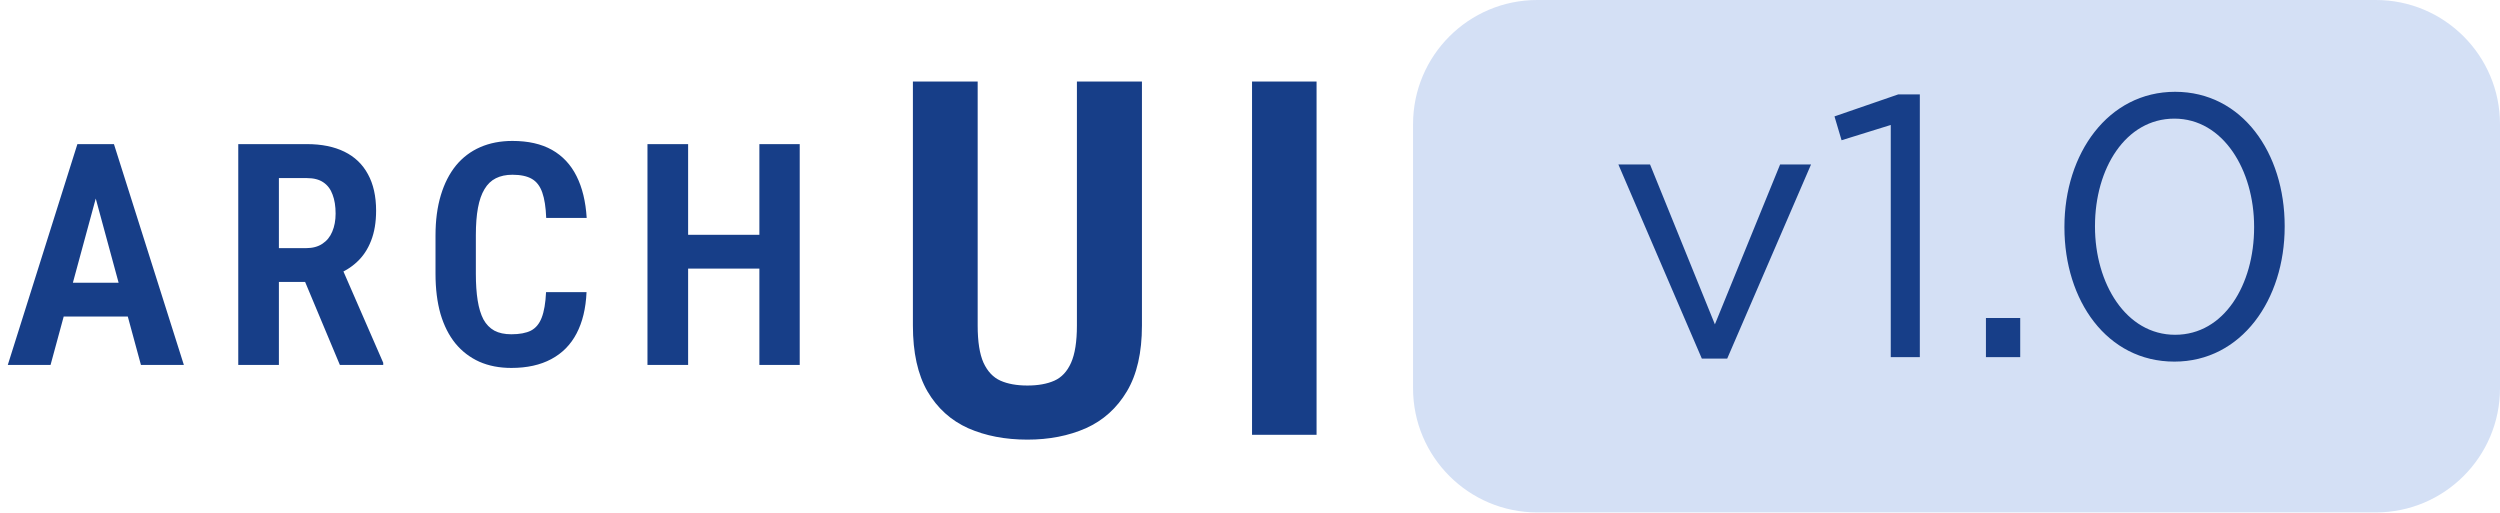
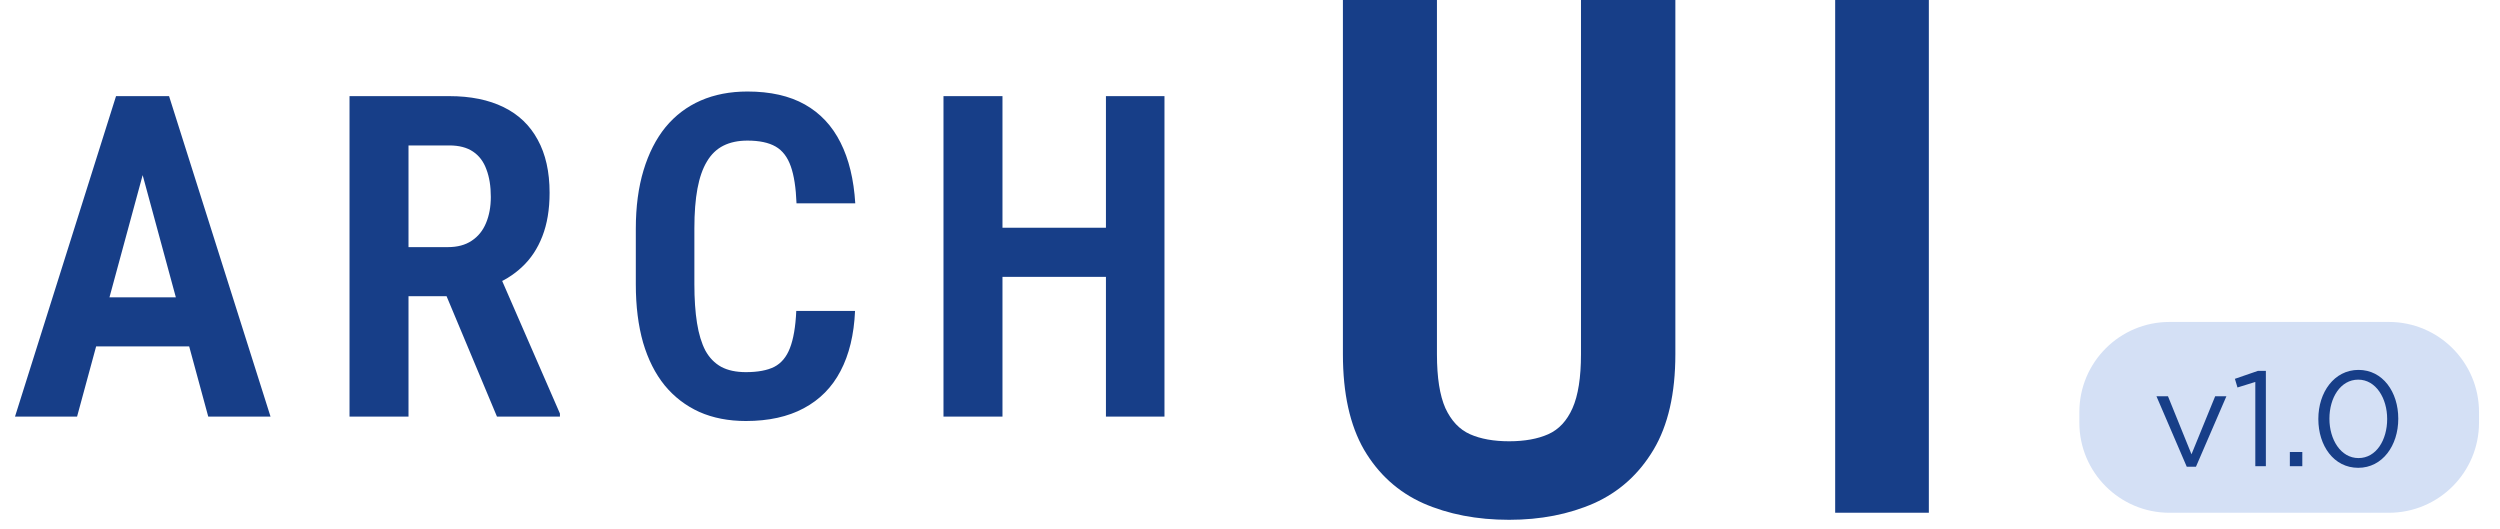
- <svg xmlns="http://www.w3.org/2000/svg" width="161" height="33" viewBox="0 0 161 33" fill="none">
-   <path d="M6.508 11.527L3.256 23.5H0.502L4.984 9.281H6.703L6.508 11.527ZM9.076 23.5L5.824 11.527L5.6 9.281H7.338L11.84 23.5H9.076ZM9.164 18.207V20.385H2.641V18.207H9.164ZM15.344 9.281H19.768C20.712 9.281 21.516 9.444 22.18 9.77C22.844 10.095 23.348 10.577 23.693 11.215C24.045 11.853 24.221 12.637 24.221 13.568C24.221 14.31 24.113 14.955 23.898 15.502C23.69 16.042 23.391 16.495 23 16.859C22.616 17.224 22.15 17.507 21.604 17.709L20.812 18.158H17.15L17.141 15.98H19.709C20.132 15.98 20.484 15.886 20.764 15.697C21.05 15.508 21.262 15.248 21.398 14.916C21.542 14.578 21.613 14.19 21.613 13.754C21.613 13.279 21.548 12.872 21.418 12.533C21.294 12.188 21.096 11.925 20.822 11.742C20.555 11.56 20.204 11.469 19.768 11.469H17.961V23.5H15.344V9.281ZM21.887 23.5L19.221 17.133H21.965L24.68 23.363V23.5H21.887ZM35.166 18.812H37.773C37.728 19.861 37.513 20.749 37.129 21.479C36.751 22.201 36.208 22.751 35.498 23.129C34.795 23.506 33.939 23.695 32.93 23.695C32.161 23.695 31.475 23.562 30.869 23.295C30.264 23.021 29.749 22.628 29.326 22.113C28.91 21.599 28.59 20.967 28.369 20.219C28.154 19.463 28.047 18.601 28.047 17.631V15.16C28.047 14.19 28.161 13.328 28.389 12.572C28.616 11.817 28.942 11.179 29.365 10.658C29.795 10.137 30.316 9.743 30.928 9.477C31.54 9.21 32.23 9.076 32.998 9.076C34.014 9.076 34.863 9.268 35.547 9.652C36.23 10.037 36.758 10.6 37.129 11.342C37.5 12.078 37.718 12.976 37.783 14.037H35.176C35.15 13.347 35.065 12.8 34.922 12.396C34.779 11.986 34.554 11.693 34.248 11.518C33.942 11.342 33.525 11.254 32.998 11.254C32.588 11.254 32.233 11.329 31.934 11.479C31.634 11.628 31.39 11.863 31.201 12.182C31.012 12.494 30.872 12.895 30.781 13.383C30.69 13.871 30.645 14.457 30.645 15.141V17.631C30.645 18.288 30.684 18.861 30.762 19.35C30.84 19.838 30.963 20.245 31.133 20.57C31.309 20.889 31.543 21.13 31.836 21.293C32.129 21.449 32.493 21.527 32.93 21.527C33.457 21.527 33.877 21.449 34.19 21.293C34.502 21.13 34.733 20.854 34.883 20.463C35.039 20.066 35.133 19.516 35.166 18.812ZM49.539 15.121V17.299H43.631V15.121H49.539ZM44.315 9.281V23.5H41.697V9.281H44.315ZM51.502 9.281V23.5H48.904V9.281H51.502Z" fill="#173E88" />
-   <path d="M69.353 5.25H73.541V20.969C73.541 22.708 73.218 24.12 72.572 25.203C71.926 26.287 71.046 27.078 69.931 27.578C68.817 28.068 67.561 28.312 66.166 28.312C64.739 28.312 63.468 28.068 62.353 27.578C61.239 27.078 60.364 26.287 59.728 25.203C59.103 24.12 58.791 22.708 58.791 20.969V5.25H62.962V20.969C62.962 22 63.087 22.797 63.337 23.359C63.598 23.922 63.962 24.307 64.431 24.516C64.9 24.724 65.478 24.828 66.166 24.828C66.853 24.828 67.431 24.724 67.9 24.516C68.369 24.307 68.728 23.922 68.978 23.359C69.228 22.797 69.353 22 69.353 20.969V5.25ZM84.787 5.25V28H80.631V5.25H84.787Z" fill="#173E88" />
-   <path d="M91 8C91 3.582 94.582 0 99 0H153C157.418 0 161 3.582 161 8V25C161 29.418 157.418 33 153 33H99C94.582 33 91 29.418 91 25V8Z" fill="#D4E0F5" />
-   <path d="M109.599 23.096L104.223 10.592H106.263L110.439 20.888L114.639 10.592H116.631L111.231 23.096H109.599ZM121.765 23V8.048L118.597 9.032L118.141 7.496L122.245 6.08H123.637V23H121.765ZM127.894 23V20.48H130.102V23H127.894ZM140.029 23.288C135.685 23.288 132.949 19.352 132.949 14.648V14.6C132.949 9.896 135.757 5.912 140.077 5.912C144.397 5.912 147.133 9.848 147.133 14.552V14.6C147.133 19.304 144.349 23.288 140.029 23.288ZM140.077 21.56C143.245 21.56 145.165 18.32 145.165 14.648V14.6C145.165 10.952 143.173 7.64 140.029 7.64C136.885 7.64 134.917 10.856 134.917 14.552V14.6C134.917 18.248 136.909 21.56 140.077 21.56Z" fill="#173E88" />
+ <svg xmlns="http://www.w3.org/2000/svg" width="104" height="22" viewBox="0 0 104 22" fill="none">
+   <path d="M6.255 6.105L3.206 17.331H0.624L4.827 3.999H6.438L6.255 6.105ZM8.663 17.331L5.614 6.105L5.403 3.999H7.033L11.254 17.331H8.663ZM8.746 12.368V14.41H2.629V12.368H8.746ZM14.54 3.999H18.688C19.573 3.999 20.327 4.152 20.949 4.457C21.572 4.762 22.045 5.214 22.368 5.812C22.698 6.41 22.863 7.146 22.863 8.019C22.863 8.715 22.762 9.319 22.561 9.832C22.365 10.338 22.085 10.763 21.718 11.104C21.358 11.446 20.922 11.712 20.409 11.901L19.667 12.322H16.234L16.224 10.28H18.633C19.029 10.28 19.359 10.192 19.622 10.015C19.89 9.838 20.088 9.594 20.217 9.282C20.351 8.965 20.418 8.602 20.418 8.193C20.418 7.747 20.357 7.366 20.235 7.048C20.119 6.725 19.933 6.477 19.677 6.306C19.426 6.136 19.097 6.05 18.688 6.05H16.994V17.331H14.54V3.999ZM20.674 17.331L18.175 11.361H20.748L23.293 17.203V17.331H20.674ZM33.125 12.936H35.57C35.527 13.918 35.326 14.752 34.966 15.435C34.612 16.113 34.102 16.629 33.437 16.983C32.778 17.337 31.975 17.514 31.029 17.514C30.308 17.514 29.664 17.389 29.097 17.139C28.529 16.882 28.047 16.513 27.65 16.031C27.259 15.548 26.96 14.956 26.753 14.254C26.551 13.546 26.45 12.737 26.45 11.828V9.511C26.45 8.602 26.557 7.793 26.771 7.085C26.985 6.377 27.29 5.778 27.686 5.29C28.089 4.802 28.578 4.432 29.151 4.182C29.725 3.932 30.372 3.807 31.093 3.807C32.045 3.807 32.842 3.987 33.483 4.347C34.123 4.707 34.618 5.235 34.966 5.931C35.314 6.621 35.518 7.463 35.579 8.458H33.135C33.11 7.811 33.031 7.298 32.897 6.92C32.762 6.535 32.552 6.261 32.265 6.096C31.978 5.931 31.587 5.849 31.093 5.849C30.708 5.849 30.375 5.919 30.095 6.059C29.814 6.2 29.585 6.419 29.408 6.719C29.231 7.012 29.1 7.387 29.014 7.845C28.929 8.303 28.886 8.852 28.886 9.493V11.828C28.886 12.444 28.923 12.982 28.996 13.439C29.069 13.897 29.185 14.279 29.344 14.584C29.509 14.883 29.728 15.109 30.003 15.261C30.278 15.408 30.62 15.481 31.029 15.481C31.523 15.481 31.917 15.408 32.21 15.261C32.503 15.109 32.719 14.849 32.86 14.483C33.006 14.111 33.095 13.595 33.125 12.936ZM46.602 9.475V11.517H41.062V9.475H46.602ZM41.703 3.999V17.331H39.249V3.999H41.703ZM48.442 3.999V17.331H46.007V3.999H48.442Z" fill="#173E88" />
+   <path d="M65.769 1.96397e-05H69.695V14.738C69.695 16.369 69.392 17.693 68.787 18.708C68.181 19.724 67.356 20.466 66.311 20.935C65.266 21.394 64.089 21.624 62.78 21.624C61.442 21.624 60.251 21.394 59.205 20.935C58.16 20.466 57.34 19.724 56.744 18.708C56.158 17.693 55.865 16.369 55.865 14.738V1.96397e-05H59.777V14.738C59.777 15.705 59.894 16.452 60.128 16.98C60.373 17.507 60.714 17.869 61.154 18.064C61.593 18.259 62.136 18.357 62.78 18.357C63.425 18.357 63.967 18.259 64.406 18.064C64.846 17.869 65.183 17.507 65.417 16.98C65.651 16.452 65.769 15.705 65.769 14.738V1.96397e-05ZM80.24 1.96397e-05V21.331H76.343V1.96397e-05H80.24Z" fill="#173E88" />
+   <path d="M86.501 17.144C86.501 15.072 88.18 13.393 90.251 13.393H99.376C101.448 13.393 103.127 15.072 103.127 17.144V17.581C103.127 19.652 101.448 21.331 99.376 21.331H90.251C88.18 21.331 86.501 19.652 86.501 17.581V17.144Z" fill="#D4E0F5" />
+   <path d="M90.969 19.416L89.709 16.485H90.188L91.166 18.898L92.151 16.485H92.618L91.352 19.416H90.969ZM93.821 19.393V15.889L93.079 16.119L92.972 15.759L93.934 15.427H94.26V19.393H93.821ZM95.258 19.393V18.803H95.776V19.393H95.258ZM98.102 19.461C97.084 19.461 96.443 18.538 96.443 17.436V17.424C96.443 16.322 97.101 15.388 98.114 15.388C99.126 15.388 99.768 16.31 99.768 17.413V17.424C99.768 18.527 99.115 19.461 98.102 19.461ZM98.114 19.056C98.856 19.056 99.306 18.296 99.306 17.436V17.424C99.306 16.569 98.839 15.793 98.102 15.793C97.365 15.793 96.904 16.547 96.904 17.413V17.424C96.904 18.279 97.371 19.056 98.114 19.056Z" fill="#173E88" />
</svg>
